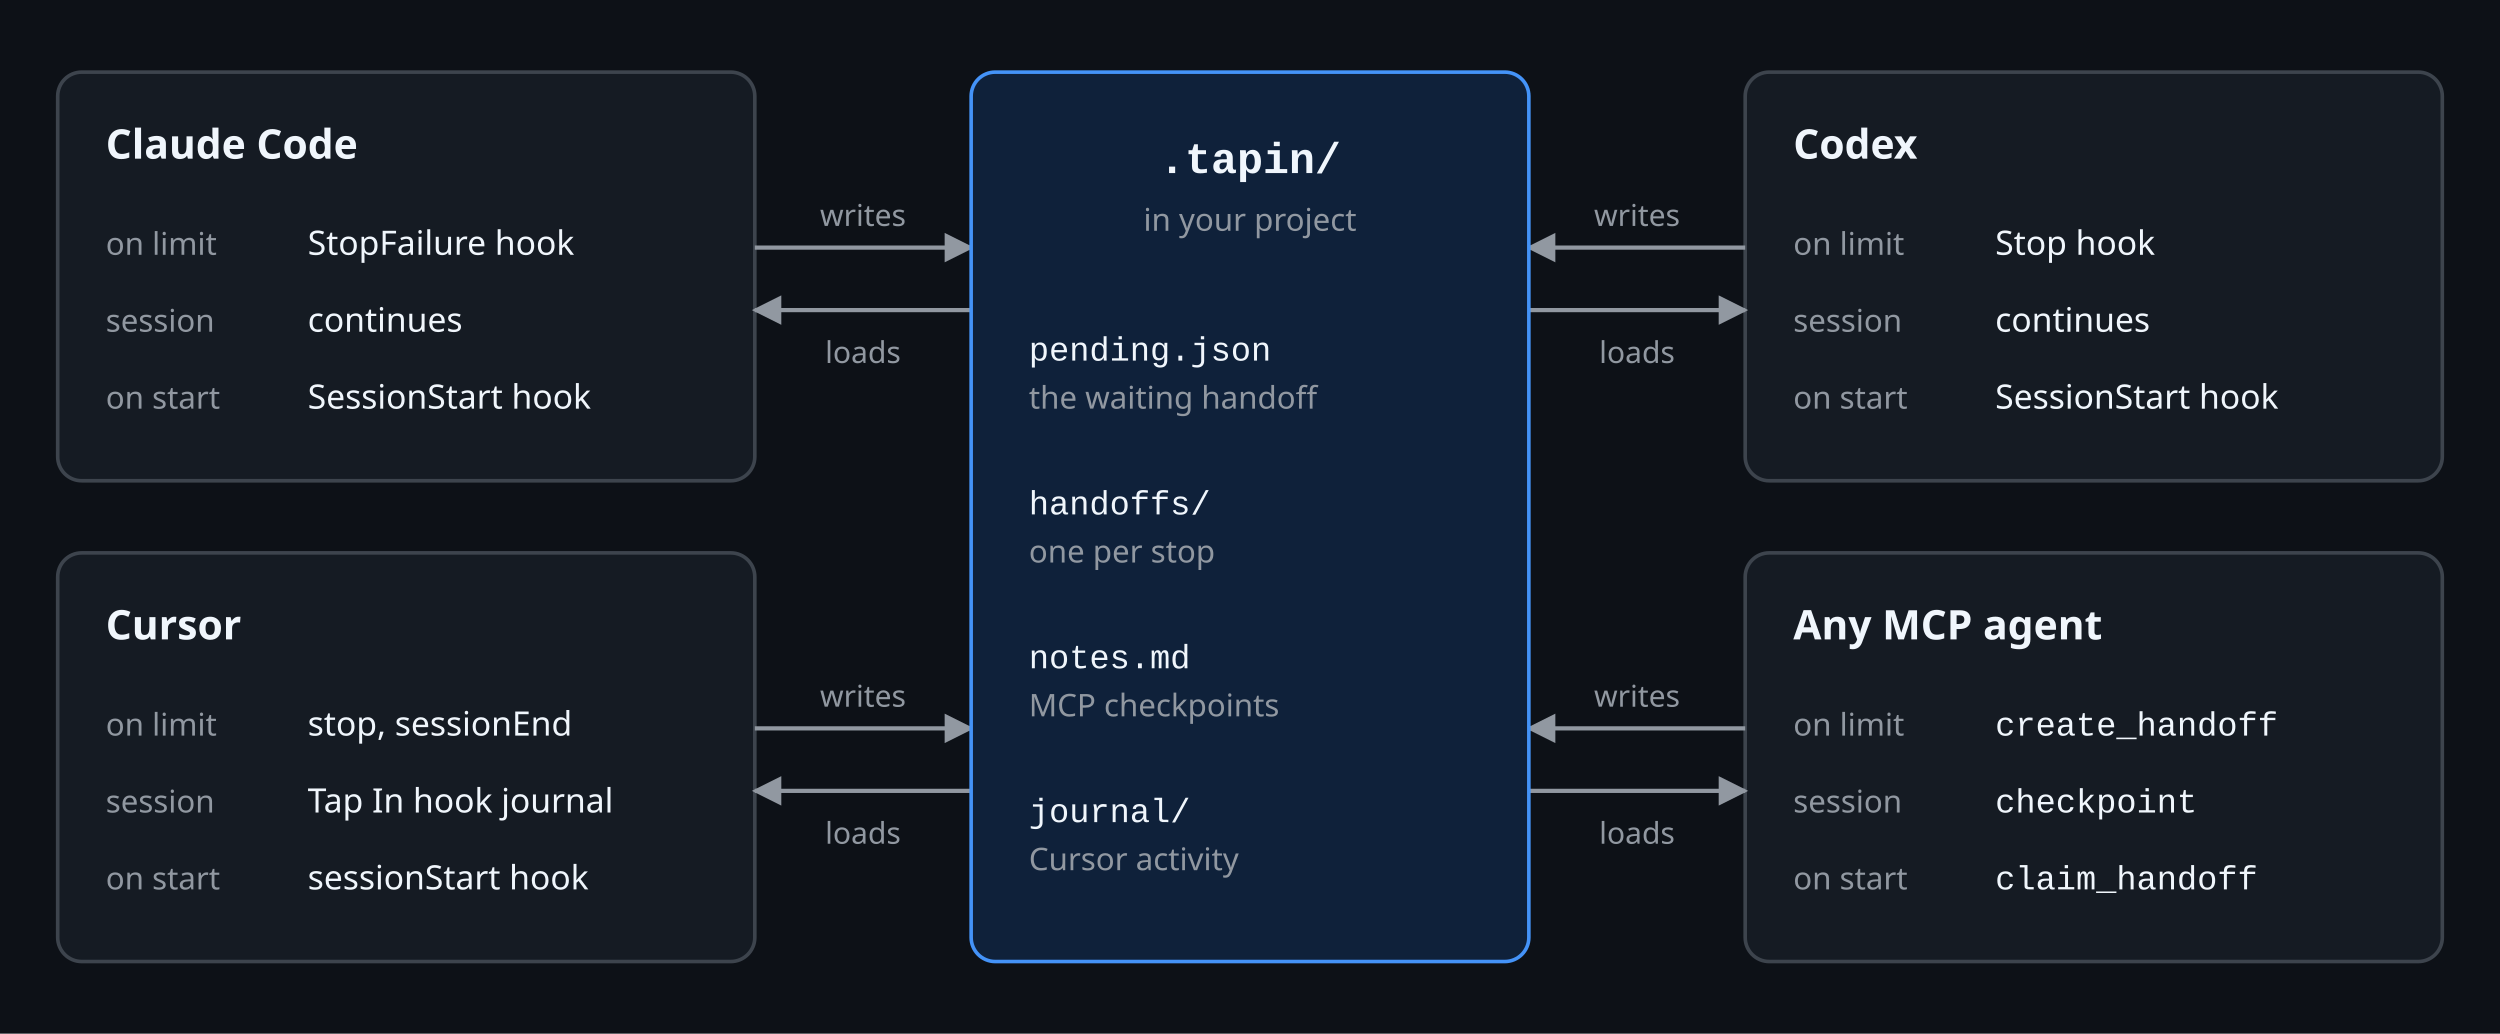
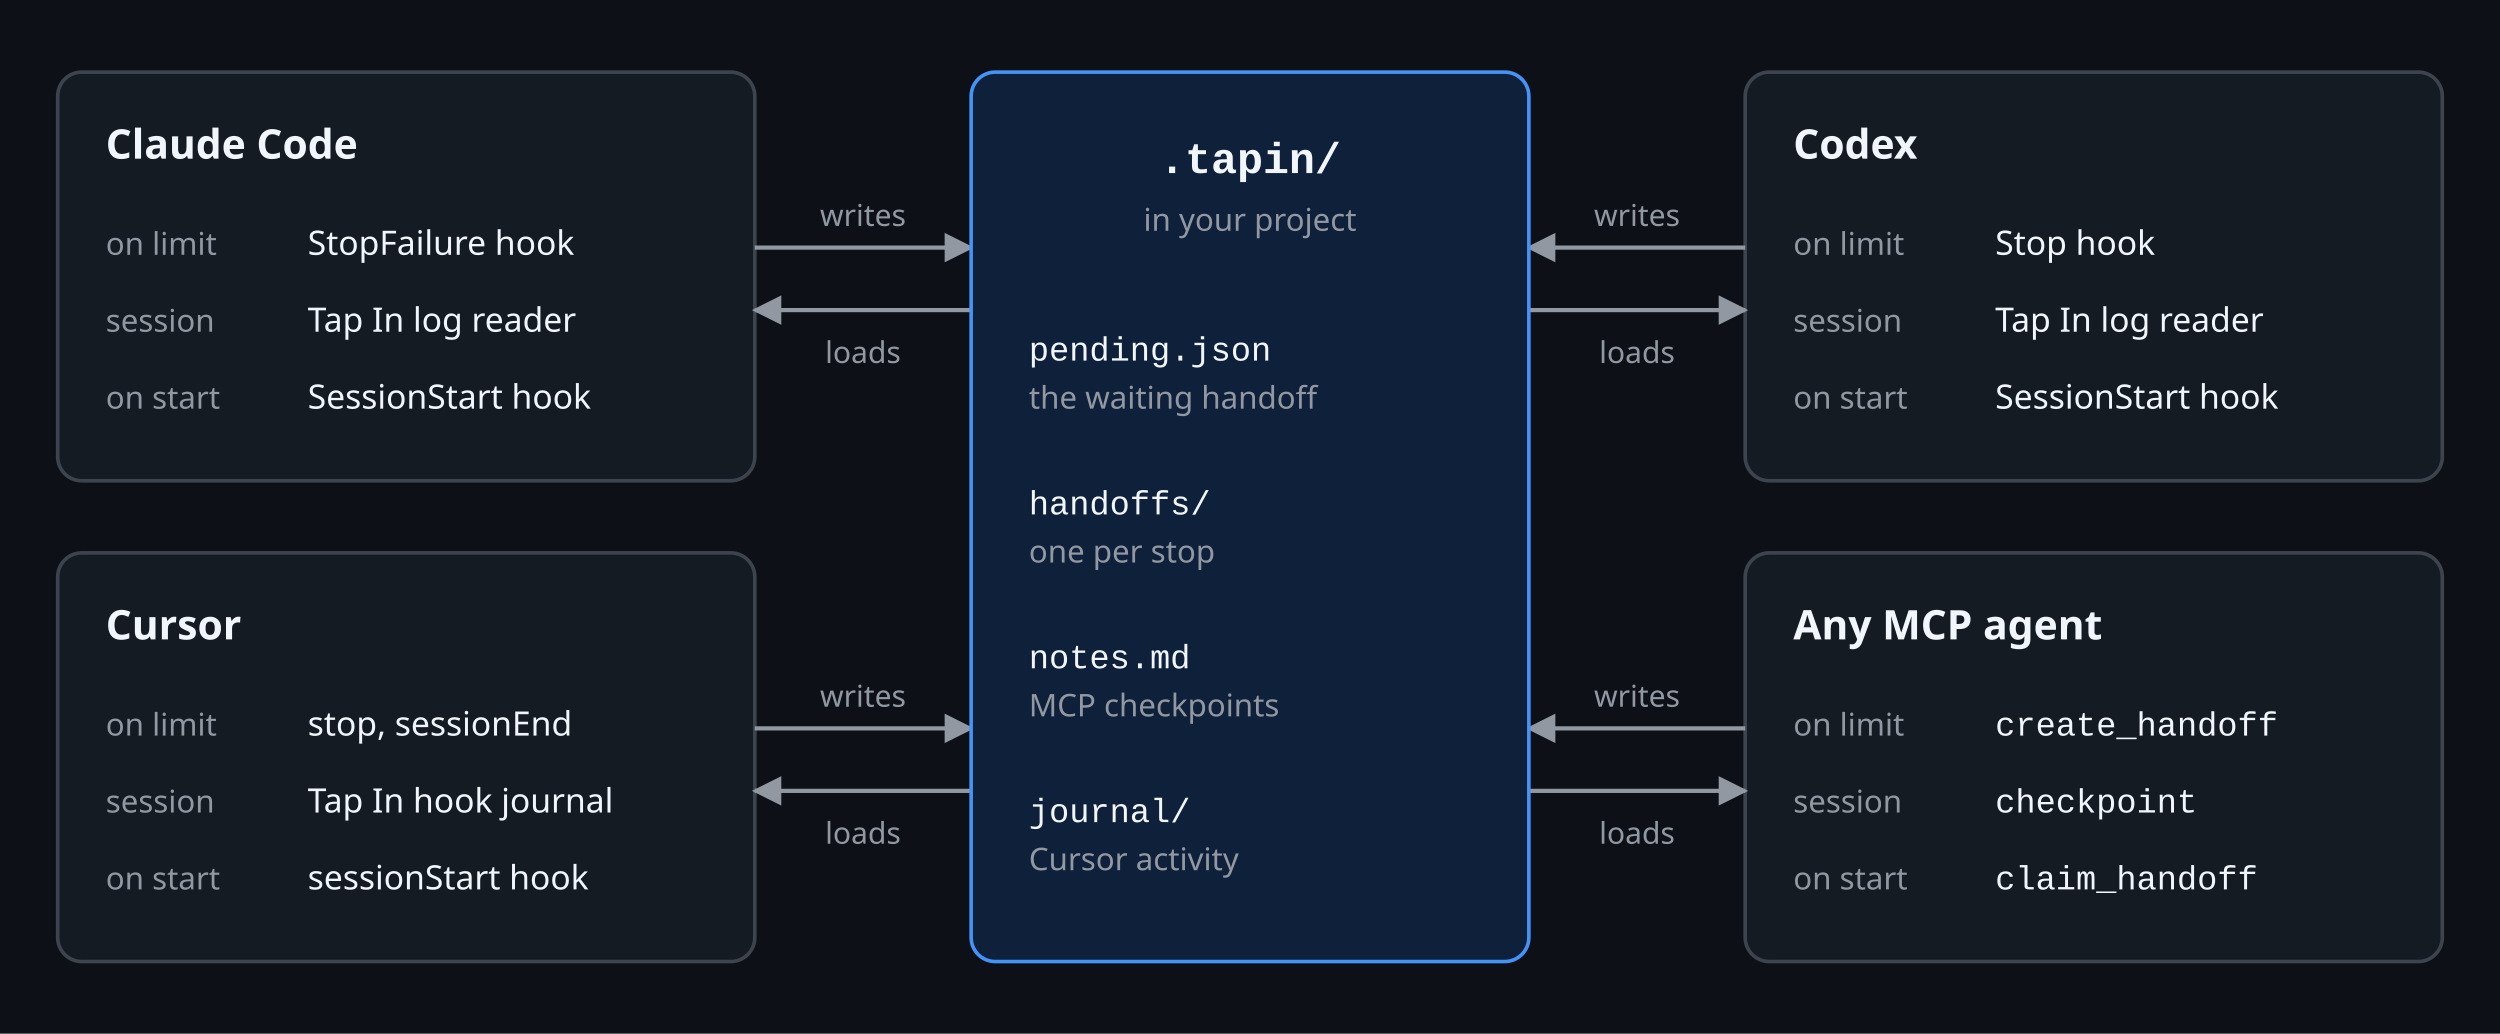
<svg xmlns="http://www.w3.org/2000/svg" viewBox="0 0 1040 430" width="1040" height="430" role="img" aria-label="Agents never talk to each other directly. Claude Code, Codex, Cursor and any MCP agent each write a handoff to the project's .tapin/ folder when they stop and load one from it when they start.">
  <defs>
    <marker id="arrow" viewBox="0 0 10 10" refX="9" refY="5" markerWidth="7" markerHeight="7" orient="auto">
      <path d="M0,0 L10,5 L0,10 z" fill="#9198a1" />
    </marker>
  </defs>
  <rect width="1040" height="430" fill="#0d1117" />
  <rect x="24" y="30" width="290" height="170" rx="10" fill="#151b23" stroke="#3d444d" stroke-width="1.5" />
  <text x="44" y="66" font-family="-apple-system, BlinkMacSystemFont, 'Segoe UI', 'Noto Sans', Helvetica, Arial, sans-serif" font-size="17" font-weight="700" fill="#f0f6fc" text-anchor="start">Claude Code</text>
  <text x="44" y="106" font-family="-apple-system, BlinkMacSystemFont, 'Segoe UI', 'Noto Sans', Helvetica, Arial, sans-serif" font-size="13" font-weight="400" fill="#9198a1" text-anchor="start">on limit</text>
  <text x="128" y="106" font-family="-apple-system, BlinkMacSystemFont, 'Segoe UI', 'Noto Sans', Helvetica, Arial, sans-serif" font-size="14" font-weight="400" fill="#f0f6fc" text-anchor="start">StopFailure hook</text>
  <text x="44" y="138" font-family="-apple-system, BlinkMacSystemFont, 'Segoe UI', 'Noto Sans', Helvetica, Arial, sans-serif" font-size="13" font-weight="400" fill="#9198a1" text-anchor="start">session</text>
-   <text x="128" y="138" font-family="-apple-system, BlinkMacSystemFont, 'Segoe UI', 'Noto Sans', Helvetica, Arial, sans-serif" font-size="14" font-weight="400" fill="#f0f6fc" text-anchor="start">continues</text>
+   <text x="128" y="138" font-family="-apple-system, BlinkMacSystemFont, 'Segoe UI', 'Noto Sans', Helvetica, Arial, sans-serif" font-size="14" font-weight="400" fill="#f0f6fc" text-anchor="start">Tap In log reader</text>
  <text x="44" y="170" font-family="-apple-system, BlinkMacSystemFont, 'Segoe UI', 'Noto Sans', Helvetica, Arial, sans-serif" font-size="13" font-weight="400" fill="#9198a1" text-anchor="start">on start</text>
  <text x="128" y="170" font-family="-apple-system, BlinkMacSystemFont, 'Segoe UI', 'Noto Sans', Helvetica, Arial, sans-serif" font-size="14" font-weight="400" fill="#f0f6fc" text-anchor="start">SessionStart hook</text>
  <line x1="314" y1="103" x2="404" y2="103" stroke="#9198a1" stroke-width="1.75" marker-end="url(#arrow)" />
  <text x="359.0" y="94" font-family="-apple-system, BlinkMacSystemFont, 'Segoe UI', 'Noto Sans', Helvetica, Arial, sans-serif" font-size="12.5" font-weight="400" fill="#9198a1" text-anchor="middle">writes</text>
  <line x1="404" y1="129" x2="314" y2="129" stroke="#9198a1" stroke-width="1.75" marker-end="url(#arrow)" />
  <text x="359.0" y="151" font-family="-apple-system, BlinkMacSystemFont, 'Segoe UI', 'Noto Sans', Helvetica, Arial, sans-serif" font-size="12.5" font-weight="400" fill="#9198a1" text-anchor="middle">loads</text>
  <rect x="726" y="30" width="290" height="170" rx="10" fill="#151b23" stroke="#3d444d" stroke-width="1.5" />
  <text x="746" y="66" font-family="-apple-system, BlinkMacSystemFont, 'Segoe UI', 'Noto Sans', Helvetica, Arial, sans-serif" font-size="17" font-weight="700" fill="#f0f6fc" text-anchor="start">Codex</text>
  <text x="746" y="106" font-family="-apple-system, BlinkMacSystemFont, 'Segoe UI', 'Noto Sans', Helvetica, Arial, sans-serif" font-size="13" font-weight="400" fill="#9198a1" text-anchor="start">on limit</text>
  <text x="830" y="106" font-family="-apple-system, BlinkMacSystemFont, 'Segoe UI', 'Noto Sans', Helvetica, Arial, sans-serif" font-size="14" font-weight="400" fill="#f0f6fc" text-anchor="start">Stop hook</text>
  <text x="746" y="138" font-family="-apple-system, BlinkMacSystemFont, 'Segoe UI', 'Noto Sans', Helvetica, Arial, sans-serif" font-size="13" font-weight="400" fill="#9198a1" text-anchor="start">session</text>
-   <text x="830" y="138" font-family="-apple-system, BlinkMacSystemFont, 'Segoe UI', 'Noto Sans', Helvetica, Arial, sans-serif" font-size="14" font-weight="400" fill="#f0f6fc" text-anchor="start">continues</text>
+   <text x="830" y="138" font-family="-apple-system, BlinkMacSystemFont, 'Segoe UI', 'Noto Sans', Helvetica, Arial, sans-serif" font-size="14" font-weight="400" fill="#f0f6fc" text-anchor="start">Tap In log reader</text>
  <text x="746" y="170" font-family="-apple-system, BlinkMacSystemFont, 'Segoe UI', 'Noto Sans', Helvetica, Arial, sans-serif" font-size="13" font-weight="400" fill="#9198a1" text-anchor="start">on start</text>
  <text x="830" y="170" font-family="-apple-system, BlinkMacSystemFont, 'Segoe UI', 'Noto Sans', Helvetica, Arial, sans-serif" font-size="14" font-weight="400" fill="#f0f6fc" text-anchor="start">SessionStart hook</text>
  <line x1="726" y1="103" x2="636" y2="103" stroke="#9198a1" stroke-width="1.75" marker-end="url(#arrow)" />
  <text x="681.0" y="94" font-family="-apple-system, BlinkMacSystemFont, 'Segoe UI', 'Noto Sans', Helvetica, Arial, sans-serif" font-size="12.5" font-weight="400" fill="#9198a1" text-anchor="middle">writes</text>
  <line x1="636" y1="129" x2="726" y2="129" stroke="#9198a1" stroke-width="1.75" marker-end="url(#arrow)" />
  <text x="681.0" y="151" font-family="-apple-system, BlinkMacSystemFont, 'Segoe UI', 'Noto Sans', Helvetica, Arial, sans-serif" font-size="12.5" font-weight="400" fill="#9198a1" text-anchor="middle">loads</text>
  <rect x="24" y="230" width="290" height="170" rx="10" fill="#151b23" stroke="#3d444d" stroke-width="1.5" />
  <text x="44" y="266" font-family="-apple-system, BlinkMacSystemFont, 'Segoe UI', 'Noto Sans', Helvetica, Arial, sans-serif" font-size="17" font-weight="700" fill="#f0f6fc" text-anchor="start">Cursor</text>
  <text x="44" y="306" font-family="-apple-system, BlinkMacSystemFont, 'Segoe UI', 'Noto Sans', Helvetica, Arial, sans-serif" font-size="13" font-weight="400" fill="#9198a1" text-anchor="start">on limit</text>
  <text x="128" y="306" font-family="-apple-system, BlinkMacSystemFont, 'Segoe UI', 'Noto Sans', Helvetica, Arial, sans-serif" font-size="14" font-weight="400" fill="#f0f6fc" text-anchor="start">stop, sessionEnd</text>
  <text x="44" y="338" font-family="-apple-system, BlinkMacSystemFont, 'Segoe UI', 'Noto Sans', Helvetica, Arial, sans-serif" font-size="13" font-weight="400" fill="#9198a1" text-anchor="start">session</text>
  <text x="128" y="338" font-family="-apple-system, BlinkMacSystemFont, 'Segoe UI', 'Noto Sans', Helvetica, Arial, sans-serif" font-size="14" font-weight="400" fill="#f0f6fc" text-anchor="start">Tap In hook journal</text>
  <text x="44" y="370" font-family="-apple-system, BlinkMacSystemFont, 'Segoe UI', 'Noto Sans', Helvetica, Arial, sans-serif" font-size="13" font-weight="400" fill="#9198a1" text-anchor="start">on start</text>
  <text x="128" y="370" font-family="-apple-system, BlinkMacSystemFont, 'Segoe UI', 'Noto Sans', Helvetica, Arial, sans-serif" font-size="14" font-weight="400" fill="#f0f6fc" text-anchor="start">sessionStart hook</text>
  <line x1="314" y1="303" x2="404" y2="303" stroke="#9198a1" stroke-width="1.75" marker-end="url(#arrow)" />
  <text x="359.0" y="294" font-family="-apple-system, BlinkMacSystemFont, 'Segoe UI', 'Noto Sans', Helvetica, Arial, sans-serif" font-size="12.5" font-weight="400" fill="#9198a1" text-anchor="middle">writes</text>
  <line x1="404" y1="329" x2="314" y2="329" stroke="#9198a1" stroke-width="1.75" marker-end="url(#arrow)" />
  <text x="359.0" y="351" font-family="-apple-system, BlinkMacSystemFont, 'Segoe UI', 'Noto Sans', Helvetica, Arial, sans-serif" font-size="12.5" font-weight="400" fill="#9198a1" text-anchor="middle">loads</text>
  <rect x="726" y="230" width="290" height="170" rx="10" fill="#151b23" stroke="#3d444d" stroke-width="1.5" />
  <text x="746" y="266" font-family="-apple-system, BlinkMacSystemFont, 'Segoe UI', 'Noto Sans', Helvetica, Arial, sans-serif" font-size="17" font-weight="700" fill="#f0f6fc" text-anchor="start">Any MCP agent</text>
  <text x="746" y="306" font-family="-apple-system, BlinkMacSystemFont, 'Segoe UI', 'Noto Sans', Helvetica, Arial, sans-serif" font-size="13" font-weight="400" fill="#9198a1" text-anchor="start">on limit</text>
  <text x="830" y="306" font-family="ui-monospace, SFMono-Regular, 'SF Mono', Menlo, Consolas, 'Liberation Mono', monospace" font-size="14" font-weight="400" fill="#f0f6fc" text-anchor="start">create_handoff</text>
  <text x="746" y="338" font-family="-apple-system, BlinkMacSystemFont, 'Segoe UI', 'Noto Sans', Helvetica, Arial, sans-serif" font-size="13" font-weight="400" fill="#9198a1" text-anchor="start">session</text>
  <text x="830" y="338" font-family="ui-monospace, SFMono-Regular, 'SF Mono', Menlo, Consolas, 'Liberation Mono', monospace" font-size="14" font-weight="400" fill="#f0f6fc" text-anchor="start">checkpoint</text>
  <text x="746" y="370" font-family="-apple-system, BlinkMacSystemFont, 'Segoe UI', 'Noto Sans', Helvetica, Arial, sans-serif" font-size="13" font-weight="400" fill="#9198a1" text-anchor="start">on start</text>
  <text x="830" y="370" font-family="ui-monospace, SFMono-Regular, 'SF Mono', Menlo, Consolas, 'Liberation Mono', monospace" font-size="14" font-weight="400" fill="#f0f6fc" text-anchor="start">claim_handoff</text>
  <line x1="726" y1="303" x2="636" y2="303" stroke="#9198a1" stroke-width="1.75" marker-end="url(#arrow)" />
  <text x="681.0" y="294" font-family="-apple-system, BlinkMacSystemFont, 'Segoe UI', 'Noto Sans', Helvetica, Arial, sans-serif" font-size="12.5" font-weight="400" fill="#9198a1" text-anchor="middle">writes</text>
  <line x1="636" y1="329" x2="726" y2="329" stroke="#9198a1" stroke-width="1.75" marker-end="url(#arrow)" />
  <text x="681.0" y="351" font-family="-apple-system, BlinkMacSystemFont, 'Segoe UI', 'Noto Sans', Helvetica, Arial, sans-serif" font-size="12.5" font-weight="400" fill="#9198a1" text-anchor="middle">loads</text>
  <rect x="404" y="30" width="232" height="370" rx="10" fill="#0f213a" stroke="#4493f8" stroke-width="1.5" />
  <text x="520" y="72" font-family="ui-monospace, SFMono-Regular, 'SF Mono', Menlo, Consolas, 'Liberation Mono', monospace" font-size="18" font-weight="700" fill="#f0f6fc" text-anchor="middle">.tapin/</text>
  <text x="520" y="96" font-family="-apple-system, BlinkMacSystemFont, 'Segoe UI', 'Noto Sans', Helvetica, Arial, sans-serif" font-size="13" font-weight="400" fill="#9198a1" text-anchor="middle">in your project</text>
  <text x="428" y="150" font-family="ui-monospace, SFMono-Regular, 'SF Mono', Menlo, Consolas, 'Liberation Mono', monospace" font-size="14" font-weight="400" fill="#f0f6fc" text-anchor="start">pending.json</text>
  <text x="428" y="170" font-family="-apple-system, BlinkMacSystemFont, 'Segoe UI', 'Noto Sans', Helvetica, Arial, sans-serif" font-size="13" font-weight="400" fill="#9198a1" text-anchor="start">the waiting handoff</text>
  <text x="428" y="214" font-family="ui-monospace, SFMono-Regular, 'SF Mono', Menlo, Consolas, 'Liberation Mono', monospace" font-size="14" font-weight="400" fill="#f0f6fc" text-anchor="start">handoffs/</text>
  <text x="428" y="234" font-family="-apple-system, BlinkMacSystemFont, 'Segoe UI', 'Noto Sans', Helvetica, Arial, sans-serif" font-size="13" font-weight="400" fill="#9198a1" text-anchor="start">one per stop</text>
  <text x="428" y="278" font-family="ui-monospace, SFMono-Regular, 'SF Mono', Menlo, Consolas, 'Liberation Mono', monospace" font-size="14" font-weight="400" fill="#f0f6fc" text-anchor="start">notes.md</text>
  <text x="428" y="298" font-family="-apple-system, BlinkMacSystemFont, 'Segoe UI', 'Noto Sans', Helvetica, Arial, sans-serif" font-size="13" font-weight="400" fill="#9198a1" text-anchor="start">MCP checkpoints</text>
  <text x="428" y="342" font-family="ui-monospace, SFMono-Regular, 'SF Mono', Menlo, Consolas, 'Liberation Mono', monospace" font-size="14" font-weight="400" fill="#f0f6fc" text-anchor="start">journal/</text>
  <text x="428" y="362" font-family="-apple-system, BlinkMacSystemFont, 'Segoe UI', 'Noto Sans', Helvetica, Arial, sans-serif" font-size="13" font-weight="400" fill="#9198a1" text-anchor="start">Cursor activity</text>
</svg>
